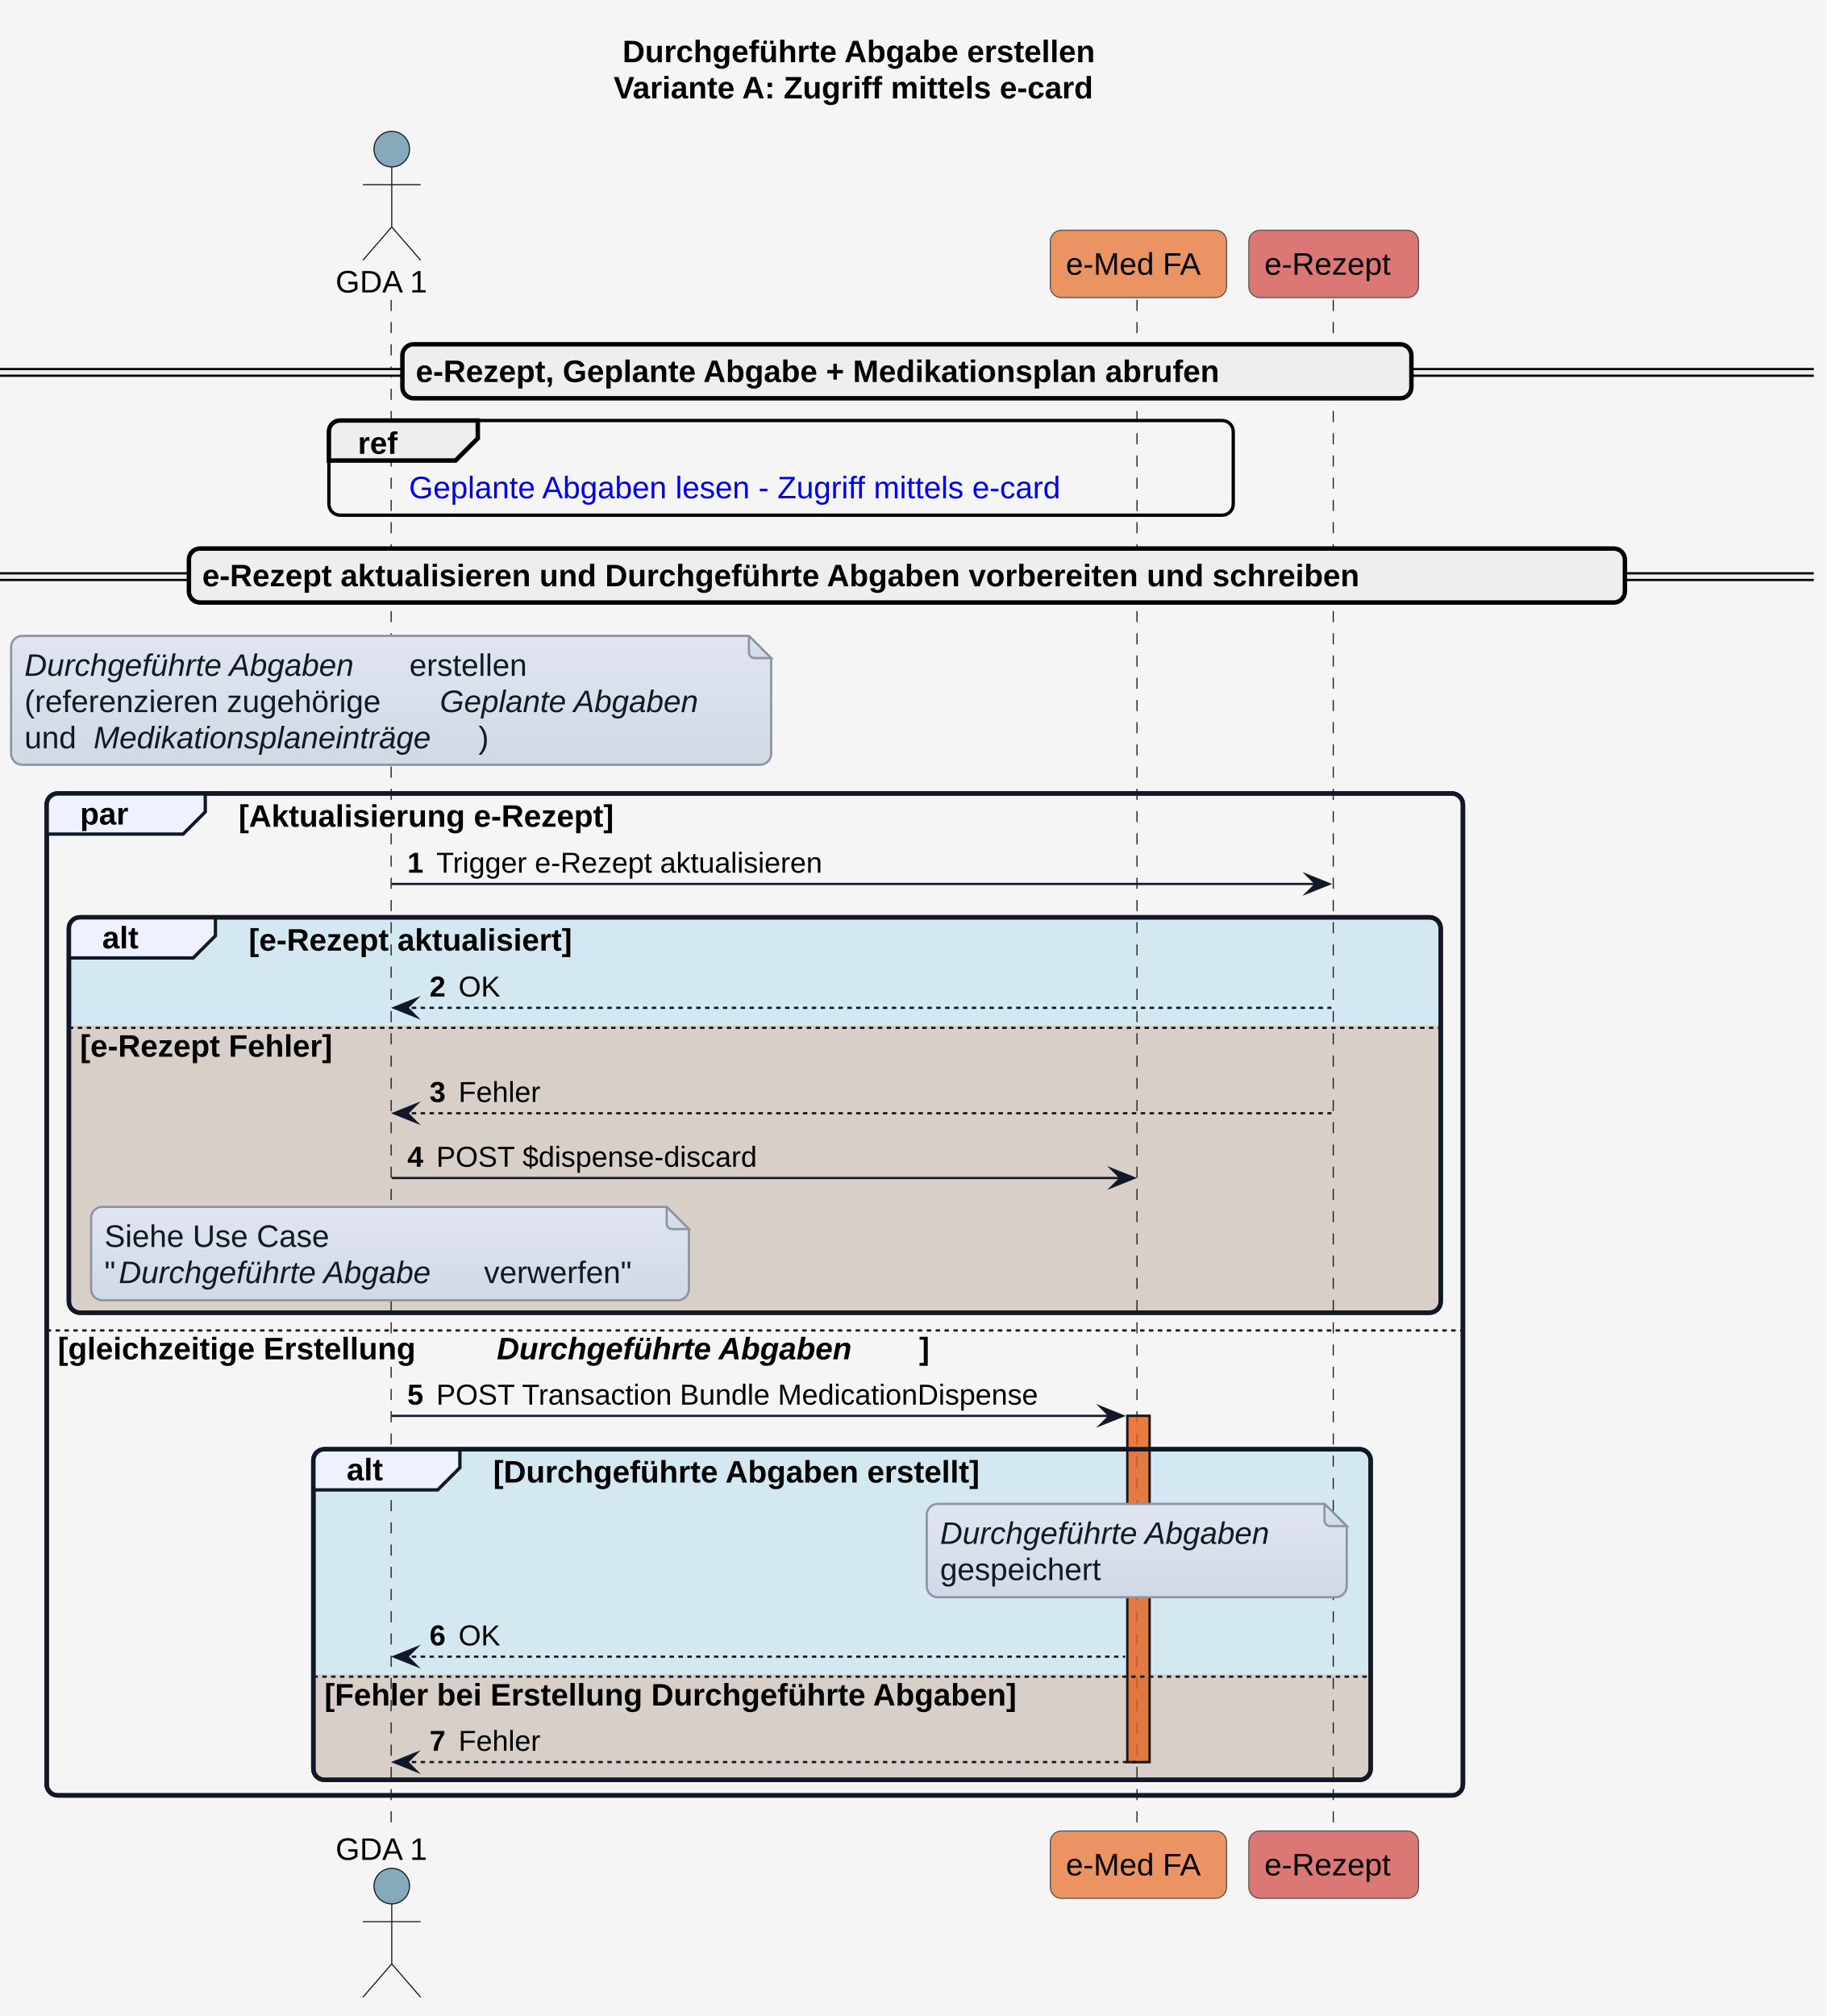
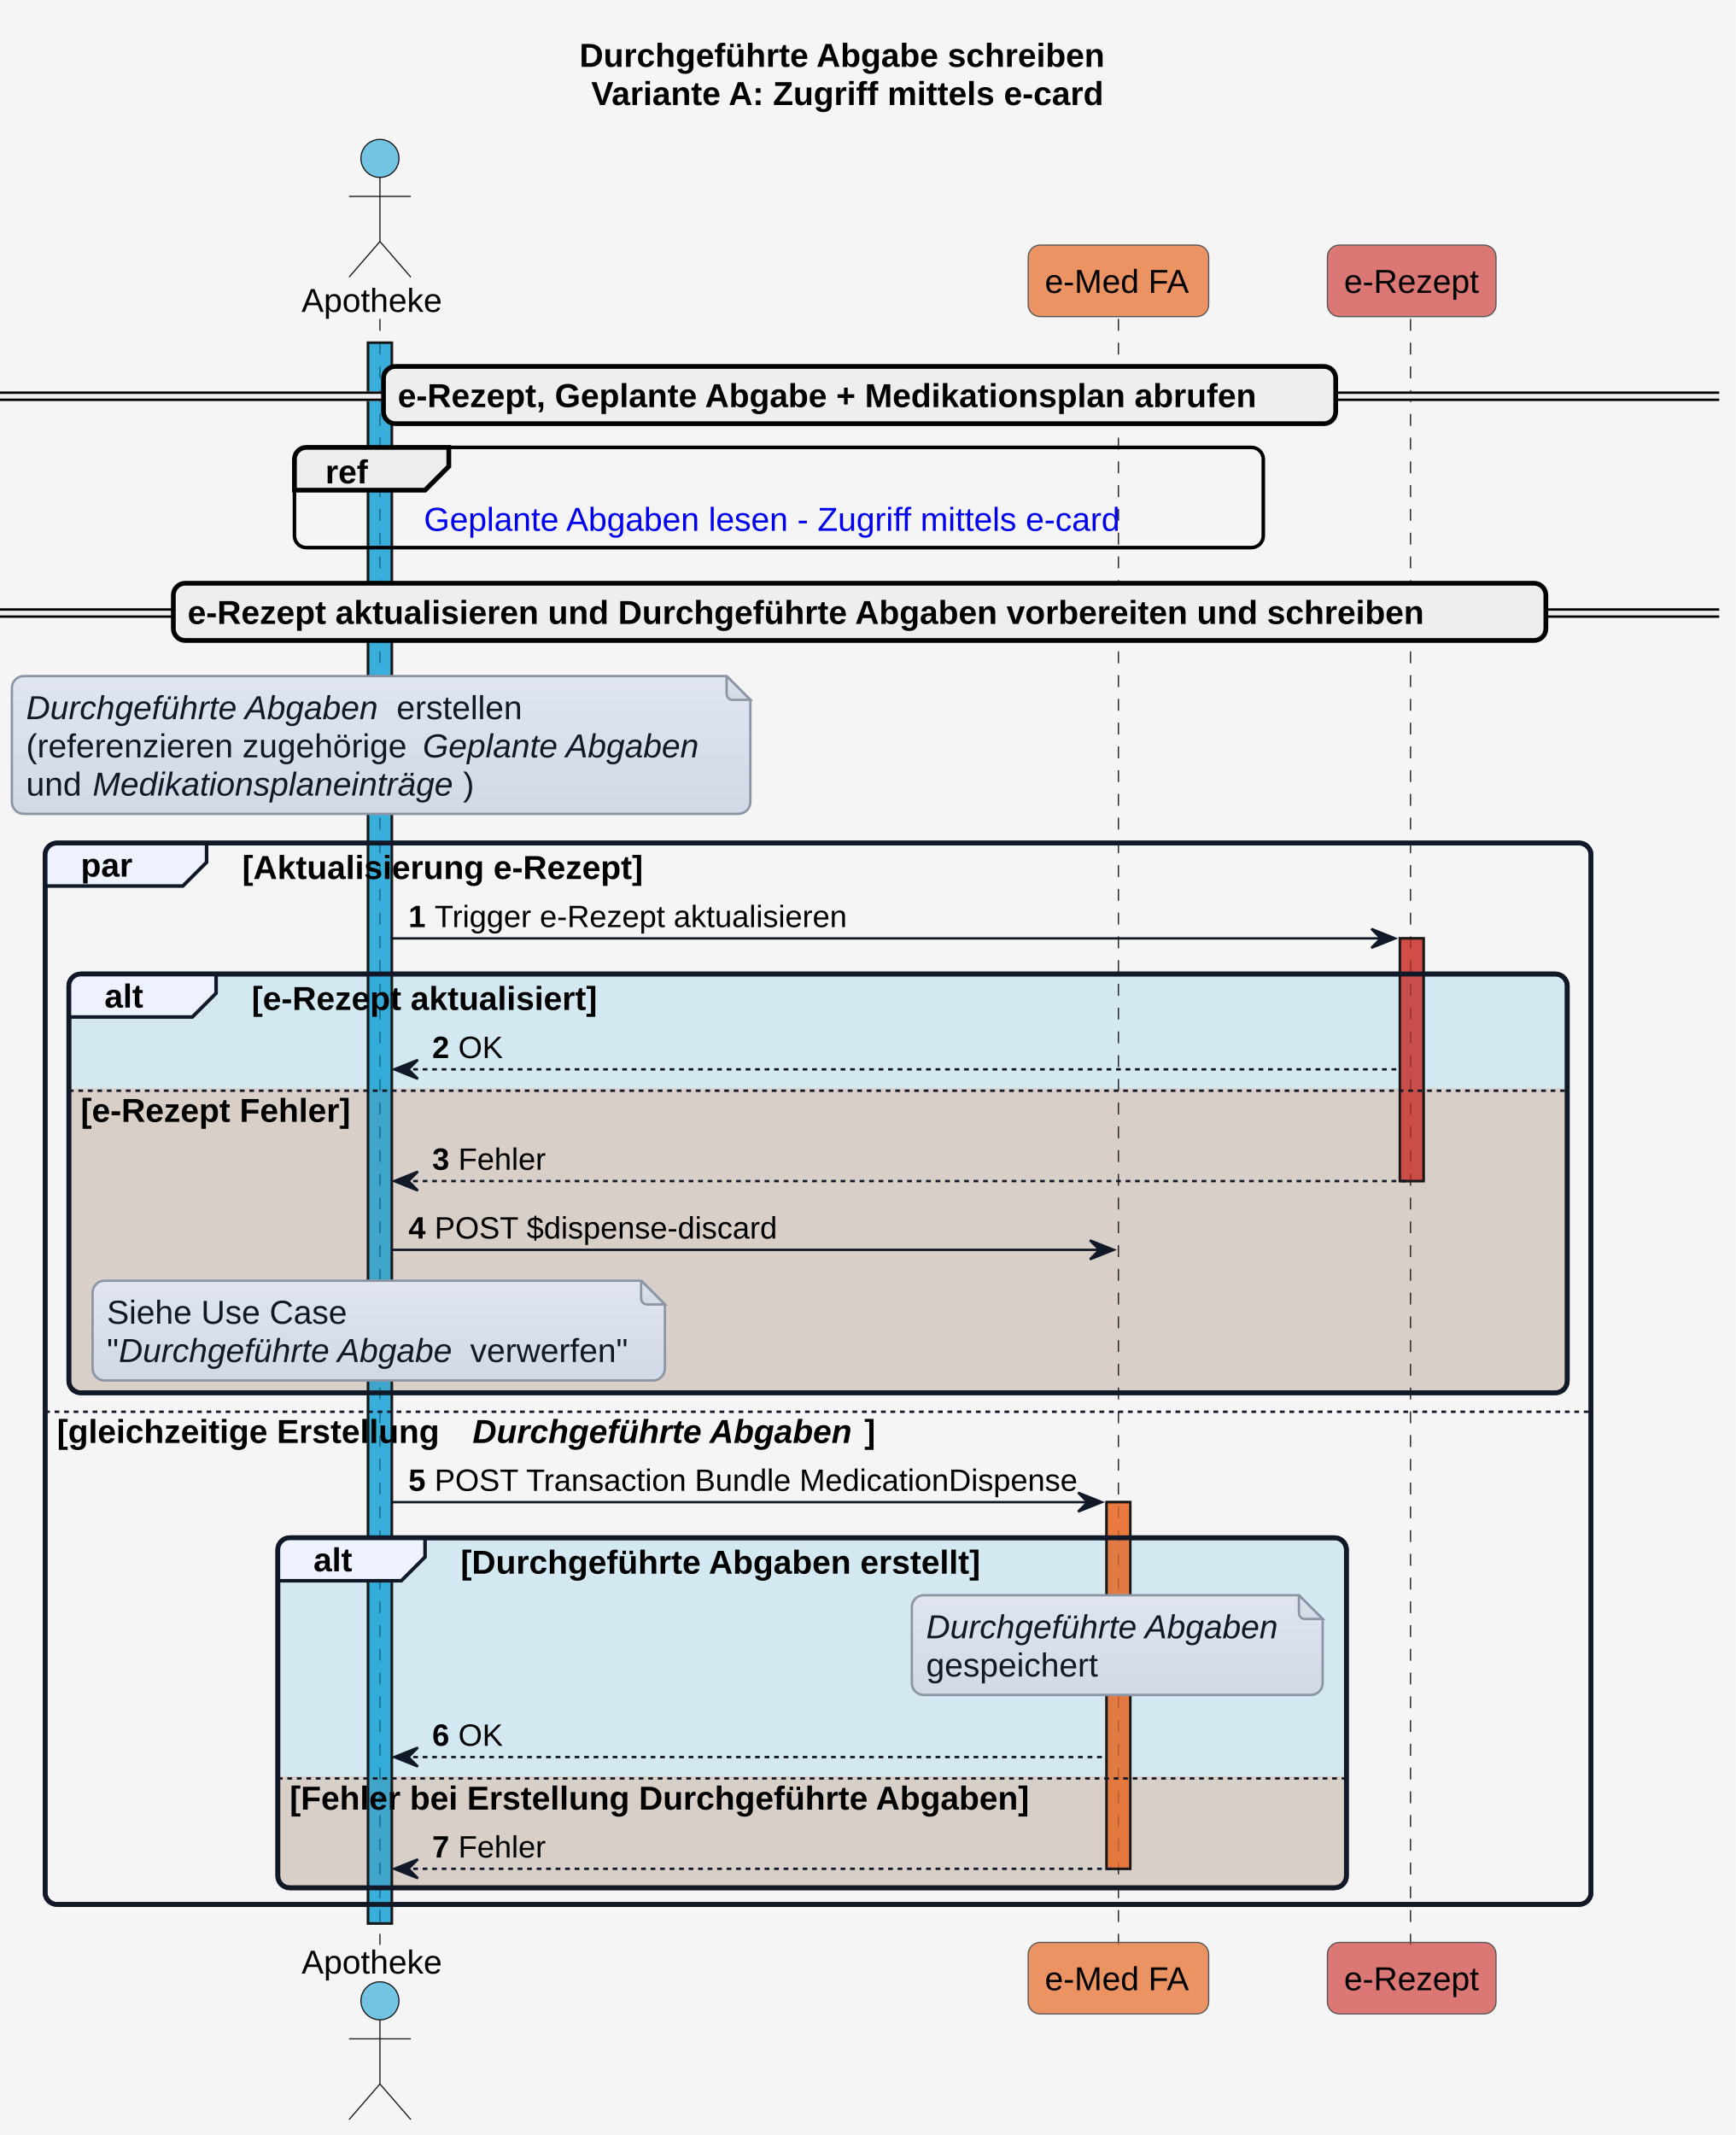
- <svg xmlns="http://www.w3.org/2000/svg" xmlns:xlink="http://www.w3.org/1999/xlink" version="1.1" data-diagram-type="SEQUENCE" style="width:822px;height:907px;background:#F5F5F5;" width="822px" height="907px" viewBox="0 0 822 907" zoomAndPan="magnify" preserveAspectRatio="none" contentStyleType="text/css">
+ <svg xmlns="http://www.w3.org/2000/svg" xmlns:xlink="http://www.w3.org/1999/xlink" contentStyleType="text/css" height="899px" preserveAspectRatio="none" style="width:731px;height:899px;background:#F5F5F5;" version="1.1" viewBox="0 0 731 899" width="731px" zoomAndPan="magnify">
  <defs>
-     <linearGradient x1="50%" y1="0%" x2="50%" y2="100%" id="gj4zox1nr4nu90">
-       <stop stop-color="#E0E5F0" offset="0%" />
-       <stop stop-color="#D1D9E6" offset="100%" />
+     <linearGradient id="g1njku3ufbioli0" x1="50%" x2="50%" y1="0%" y2="100%">
+       <stop offset="0%" stop-color="#E0E5F0" />
+       <stop offset="100%" stop-color="#D1D9E6" />
    </linearGradient>
  </defs>
  <g>
-     <rect x="0" y="0" width="822" height="907" fill="#F5F5F5" style="stroke:none;stroke-width:1;" />
-     <g class="title" data-source-line="1">
-       <text x="280.103" y="27.995" fill="#000000" font-size="14" lengthAdjust="spacing" textLength="254.96" font-weight="700" font-family="'Arial'">Durchgeführte Abgabe erstellen</text>
-       <text x="276.125" y="44.292" fill="#000000" font-size="14" lengthAdjust="spacing" textLength="262.917" font-weight="700" font-family="'Arial'">Variante A: Zugriff mittels e-card</text>
-     </g>
-     <g>
-       <rect x="507.276" y="637.008" width="10" height="155.75" fill="#E97232" fill-opacity="0.741" style="stroke:#181818;stroke-width:1;" />
-     </g>
-     <rect x="21" y="356.969" width="637.282" height="450.789" fill="none" style="stroke:#111827;stroke-width:2;" rx="5" ry="5" />
-     <rect x="31" y="412.695" width="617.282" height="177.883" fill="#0F9ED5" fill-opacity="0.145" style="stroke:#111827;stroke-width:2;" rx="5" ry="5" />
-     <path d="M31,461.422 L648.282,461.422 L648.282,585.578 A5,5 0 0 1 643.282,590.578 L36,590.578 A5,5 0 0 1 31,585.578 L31,461.422" style="stroke:none;stroke-width:1;" fill="#E97132" fill-opacity="0.208" />
-     <rect x="141" y="652.008" width="475.766" height="148.75" fill="#0F9ED5" fill-opacity="0.145" style="stroke:#111827;stroke-width:2;" rx="5" ry="5" />
-     <path d="M141,753.328 L616.766,753.328 L616.766,795.758 A5,5 0 0 1 611.766,800.758 L146,800.758 A5,5 0 0 1 141,795.758 L141,753.328" style="stroke:none;stroke-width:1;" fill="#E97132" fill-opacity="0.208" />
-     <g class="participant-lifeline" data-qualified-name="GDA_1" data-entity-uid="part1" id="part1-lifeline" data-source-line="51">
-       <g>
-         <rect x="172.282" y="134.891" width="8" height="689.867" fill="#000000" fill-opacity="0" />
-         <line x1="176" y1="134.891" x2="176" y2="824.758" style="stroke:#181818;stroke-width:0.5;stroke-dasharray:5,5;" />
-       </g>
-     </g>
-     <g class="participant-lifeline" data-qualified-name="eMed_FA" data-entity-uid="part2" id="part2-lifeline" data-source-line="52">
-       <g>
-         <rect x="508.276" y="134.891" width="8" height="689.867" fill="#000000" fill-opacity="0" />
-         <line x1="511.614" y1="134.891" x2="511.614" y2="824.758" style="stroke:#181818;stroke-width:0.5;stroke-dasharray:5,5;" />
-       </g>
-     </g>
-     <g class="participant-lifeline" data-qualified-name="e_Rezept" data-entity-uid="part3" id="part3-lifeline" data-source-line="53">
-       <g>
-         <rect x="596.11" y="134.891" width="8" height="689.867" fill="#000000" fill-opacity="0" />
-         <line x1="599.938" y1="134.891" x2="599.938" y2="824.758" style="stroke:#181818;stroke-width:0.5;stroke-dasharray:5,5;" />
-       </g>
-     </g>
-     <g class="participant participant-head" data-qualified-name="GDA_1" data-entity-uid="part1" id="part1-head" data-source-line="51">
-       <text x="151" y="131.589" fill="#000000" font-size="14" lengthAdjust="spacing" textLength="44.563" font-family="'Arial'">GDA 1</text>
-       <ellipse cx="176.282" cy="67.094" rx="8" ry="8" fill="#156082" fill-opacity="0.502" style="stroke:#181818;stroke-width:0.5;" />
-       <path d="M176.282,75.094 L176.282,102.094 M163.282,83.094 L189.282,83.094 M176.282,102.094 L163.282,117.094 M176.282,102.094 L189.282,117.094" style="stroke:#181818;stroke-width:0.5;" fill="none" />
-     </g>
-     <g class="participant participant-tail" data-qualified-name="GDA_1" data-entity-uid="part1" id="part1-tail" data-source-line="51">
-       <text x="151" y="836.753" fill="#000000" font-size="14" lengthAdjust="spacing" textLength="44.563" font-family="'Arial'">GDA 1</text>
-       <ellipse cx="176.282" cy="848.555" rx="8" ry="8" fill="#156082" fill-opacity="0.502" style="stroke:#181818;stroke-width:0.5;" />
-       <path d="M176.282,856.555 L176.282,883.555 M163.282,864.555 L189.282,864.555 M176.282,883.555 L163.282,898.555 M176.282,883.555 L189.282,898.555" style="stroke:#181818;stroke-width:0.5;" fill="none" />
-     </g>
-     <g class="participant participant-head" data-qualified-name="eMed_FA" data-entity-uid="part2" id="part2-head" data-source-line="52">
-       <rect x="472.614" y="103.594" width="79.324" height="30.297" fill="#E97232" fill-opacity="0.741" style="stroke:#555555;stroke-width:0.5;" rx="5" ry="5" />
-       <text x="479.614" y="123.589" fill="#000000" font-size="14" lengthAdjust="spacing" textLength="65.324" font-family="'Arial'">e-Med FA</text>
-     </g>
-     <g class="participant participant-tail" data-qualified-name="eMed_FA" data-entity-uid="part2" id="part2-tail" data-source-line="52">
-       <rect x="472.614" y="823.758" width="79.324" height="30.297" fill="#E97232" fill-opacity="0.741" style="stroke:#555555;stroke-width:0.5;" rx="5" ry="5" />
-       <text x="479.614" y="843.753" fill="#000000" font-size="14" lengthAdjust="spacing" textLength="65.324" font-family="'Arial'">e-Med FA</text>
-     </g>
-     <g class="participant participant-head" data-qualified-name="e_Rezept" data-entity-uid="part3" id="part3-head" data-source-line="53">
-       <rect x="561.938" y="103.594" width="76.344" height="30.297" fill="#CD3732" fill-opacity="0.663" style="stroke:#555555;stroke-width:0.5;" rx="5" ry="5" />
-       <text x="568.938" y="123.589" fill="#000000" font-size="14" lengthAdjust="spacing" textLength="62.344" font-family="'Arial'">e-Rezept</text>
-     </g>
-     <g class="participant participant-tail" data-qualified-name="e_Rezept" data-entity-uid="part3" id="part3-tail" data-source-line="53">
-       <rect x="561.938" y="823.758" width="76.344" height="30.297" fill="#CD3732" fill-opacity="0.663" style="stroke:#555555;stroke-width:0.5;" rx="5" ry="5" />
-       <text x="568.938" y="843.753" fill="#000000" font-size="14" lengthAdjust="spacing" textLength="62.344" font-family="'Arial'">e-Rezept</text>
-     </g>
-     <g>
-       <rect x="507.276" y="637.008" width="10" height="155.75" fill="#E97232" fill-opacity="0.741" style="stroke:#181818;stroke-width:1;" />
-     </g>
-     <rect x="0" y="166.039" width="816.167" height="3" fill="#EEEEEE" style="stroke:#EEEEEE;stroke-width:1;" rx="5" ry="5" />
-     <line x1="0" y1="166.039" x2="816.167" y2="166.039" style="stroke:#000000;stroke-width:1;" />
-     <line x1="0" y1="169.039" x2="816.167" y2="169.039" style="stroke:#000000;stroke-width:1;" />
-     <rect x="181.072" y="154.891" width="454.022" height="24.297" fill="#EEEEEE" style="stroke:#000000;stroke-width:2;" rx="5" ry="5" />
-     <text x="187.072" y="171.886" fill="#000000" font-size="14" lengthAdjust="spacing" textLength="435.148" font-weight="700" font-family="'Arial'">e-Rezept, Geplante Abgabe + Medikationsplan abrufen</text>
-     <rect x="148" y="189.188" width="406.938" height="42.594" fill="none" style="stroke:#000000;stroke-width:1.5;" rx="5" ry="5" />
-     <path d="M153,189.188 L215,189.188 L215,197.188 L205,207.188 L148,207.188 L148,194.188 A5,5 0 0 1 153,189.188" style="stroke:#000000;stroke-width:2;" fill="#EEEEEE" />
-     <text x="161" y="204.183" fill="#000000" font-size="14" lengthAdjust="spacing" textLength="22.49" font-weight="700" font-family="'Arial'">ref</text>
-     <a target="_top" href="Sub_UC_eMed_07_01.html#sub_uc_emed_07_01_a-zugriff-mittels-e-card" xlink:href="Sub_UC_eMed_07_01.html#sub_uc_emed_07_01_a-zugriff-mittels-e-card" xlink:type="simple" xlink:actuate="onRequest" xlink:show="new" title="Sub_UC_eMed_07_01.html#sub_uc_emed_07_01_a-zugriff-mittels-e-card" xlink:title="Sub_UC_eMed_07_01.html#sub_uc_emed_07_01_a-zugriff-mittels-e-card">
-       <text x="184.033" y="224.183" fill="#0000EE" font-size="14" lengthAdjust="spacing" textLength="334.872" font-family="'Arial'">Geplante Abgaben lesen - Zugriff mittels e-card</text>
+     <rect fill="#F5F5F5" height="899" style="stroke:none;stroke-width:1.0;" width="731" x="0" y="0" />
+     <text fill="#000000" font-family="Arial" font-size="14" font-weight="bold" lengthAdjust="spacing" textLength="235" x="244" y="28.132">Durchgeführte Abgabe schreiben</text>
+     <text fill="#000000" font-family="Arial" font-size="14" font-weight="bold" lengthAdjust="spacing" textLength="225" x="249" y="44.23">Variante A: Zugriff mittels e-card</text>
+     <rect fill="#0F9ED5" fill-opacity="0.565" height="665.614" style="stroke:#181818;stroke-width:1.0;" width="10" x="155" y="144.296" />
+     <rect fill="#E97232" fill-opacity="0.741" height="154.391" style="stroke:#181818;stroke-width:1.0;" width="10" x="466" y="632.519" />
+     <rect fill="#CD3732" fill-opacity="0.663" height="102.193" style="stroke:#181818;stroke-width:1.0;" width="10" x="589.5" y="395.132" />
+     <rect fill="none" height="446.923" rx="5" ry="5" style="stroke:#111827;stroke-width:2.0;" width="651" x="19" y="354.986" />
+     <rect fill="#0F9ED5" fill-opacity="0.145" height="176.339" rx="5" ry="5" style="stroke:#111827;stroke-width:2.0;" width="631" x="29" y="410.132" />
+     <path d="M29,458.278 L660,458.278 L660,581.472 A5,5 0 0 1 655,586.472 L34,586.472 A5,5 0 0 1 29,581.472 L29,458.278 " fill="#E97132" fill-opacity="0.208" style="stroke:none;stroke-width:1.0;" />
+     <rect fill="#0F9ED5" fill-opacity="0.145" height="147.391" rx="5" ry="5" style="stroke:#111827;stroke-width:2.0;" width="450" x="117" y="647.519" />
+     <path d="M117,747.862 L567,747.862 L567,789.91 A5,5 0 0 1 562,794.91 L122,794.91 A5,5 0 0 1 117,789.91 L117,747.862 " fill="#E97132" fill-opacity="0.208" style="stroke:none;stroke-width:1.0;" />
+     <line style="stroke:#181818;stroke-width:0.5;stroke-dasharray:5.0,5.0;" x1="160" x2="160" y1="134.296" y2="818.91" />
+     <line style="stroke:#181818;stroke-width:0.5;stroke-dasharray:5.0,5.0;" x1="471" x2="471" y1="134.296" y2="818.91" />
+     <line style="stroke:#181818;stroke-width:0.5;stroke-dasharray:5.0,5.0;" x1="594" x2="594" y1="134.296" y2="818.91" />
+     <text fill="#000000" font-family="Arial" font-size="14" lengthAdjust="spacing" textLength="60" x="127" y="131.329">Apotheke</text>
+     <ellipse cx="160" cy="66.697" fill="#0F9ED5" fill-opacity="0.565" rx="8" ry="8" style="stroke:#181818;stroke-width:0.5;" />
+     <path d="M160,74.697 L160,101.697 M147,82.697 L173,82.697 M160,101.697 L147,116.697 M160,101.697 L173,116.697 " fill="none" style="stroke:#181818;stroke-width:0.5;" />
+     <text fill="#000000" font-family="Arial" font-size="14" lengthAdjust="spacing" textLength="60" x="127" y="831.042">Apotheke</text>
+     <ellipse cx="160" cy="842.508" fill="#0F9ED5" fill-opacity="0.565" rx="8" ry="8" style="stroke:#181818;stroke-width:0.5;" />
+     <path d="M160,850.508 L160,877.508 M147,858.508 L173,858.508 M160,877.508 L147,892.508 M160,877.508 L173,892.508 " fill="none" style="stroke:#181818;stroke-width:0.5;" />
+     <rect fill="#E97232" fill-opacity="0.741" height="30.099" rx="5" ry="5" style="stroke:#555555;stroke-width:0.5;" width="76" x="433" y="103.197" />
+     <text fill="#000000" font-family="Arial" font-size="14" lengthAdjust="spacing" textLength="62" x="440" y="123.329">e-Med FA</text>
+     <rect fill="#E97232" fill-opacity="0.741" height="30.099" rx="5" ry="5" style="stroke:#555555;stroke-width:0.5;" width="76" x="433" y="817.91" />
+     <text fill="#000000" font-family="Arial" font-size="14" lengthAdjust="spacing" textLength="62" x="440" y="838.042">e-Med FA</text>
+     <rect fill="#CD3732" fill-opacity="0.663" height="30.099" rx="5" ry="5" style="stroke:#555555;stroke-width:0.5;" width="71" x="559" y="103.197" />
+     <text fill="#000000" font-family="Arial" font-size="14" lengthAdjust="spacing" textLength="57" x="566" y="123.329">e-Rezept</text>
+     <rect fill="#CD3732" fill-opacity="0.663" height="30.099" rx="5" ry="5" style="stroke:#555555;stroke-width:0.5;" width="71" x="559" y="817.91" />
+     <text fill="#000000" font-family="Arial" font-size="14" lengthAdjust="spacing" textLength="57" x="566" y="838.042">e-Rezept</text>
+     <rect fill="#0F9ED5" fill-opacity="0.565" height="665.614" style="stroke:#181818;stroke-width:1.0;" width="10" x="155" y="144.296" />
+     <rect fill="#E97232" fill-opacity="0.741" height="154.391" style="stroke:#181818;stroke-width:1.0;" width="10" x="466" y="632.519" />
+     <rect fill="#CD3732" fill-opacity="0.663" height="102.193" style="stroke:#181818;stroke-width:1.0;" width="10" x="589.5" y="395.132" />
+     <rect fill="#EEEEEE" height="3" rx="5" ry="5" style="stroke:#EEEEEE;stroke-width:1.0;" width="724" x="0" y="165.345" />
+     <line style="stroke:#000000;stroke-width:1.0;" x1="0" x2="724" y1="165.345" y2="165.345" />
+     <line style="stroke:#000000;stroke-width:1.0;" x1="0" x2="724" y1="168.345" y2="168.345" />
+     <rect fill="#EEEEEE" height="24.099" rx="5" ry="5" style="stroke:#000000;stroke-width:2.0;" width="401" x="161.5" y="154.296" />
+     <text fill="#000000" font-family="Arial" font-size="14" font-weight="bold" lengthAdjust="spacing" textLength="383" x="167.5" y="171.428">e-Rezept, Geplante Abgabe + Medikationsplan abrufen</text>
+     <rect fill="none" height="42.197" rx="5" ry="5" style="stroke:#000000;stroke-width:1.5;" width="408" x="124" y="188.394" />
+     <path d="M129,188.394 L189,188.394 L189,196.394 L179,206.394 L124,206.394 L124,193.394 A5,5 0 0 1 129,188.394 " fill="#EEEEEE" style="stroke:#000000;stroke-width:2.0;" />
+     <text fill="#000000" font-family="Arial" font-size="14" font-weight="bold" lengthAdjust="spacing" textLength="20" x="137" y="203.526">ref</text>
+     <a href="Sub_UC_eMed_07_01.html#sub_uc_emed_07_01_a-zugriff-mittels-e-card" target="_top" title="Sub_UC_eMed_07_01.html#sub_uc_emed_07_01_a-zugriff-mittels-e-card" xlink:actuate="onRequest" xlink:href="Sub_UC_eMed_07_01.html#sub_uc_emed_07_01_a-zugriff-mittels-e-card" xlink:show="new" xlink:title="Sub_UC_eMed_07_01.html#sub_uc_emed_07_01_a-zugriff-mittels-e-card" xlink:type="simple">
+       <text fill="#0000EE" font-family="Arial" font-size="14" lengthAdjust="spacing" textLength="299" x="178.5" y="223.526">Geplante Abgaben lesen - Zugriff mittels e-card</text>
    </a>
-     <rect x="0" y="257.93" width="816.167" height="3" fill="#EEEEEE" style="stroke:#EEEEEE;stroke-width:1;" rx="5" ry="5" />
-     <line x1="0" y1="257.93" x2="816.167" y2="257.93" style="stroke:#000000;stroke-width:1;" />
-     <line x1="0" y1="260.93" x2="816.167" y2="260.93" style="stroke:#000000;stroke-width:1;" />
-     <rect x="85" y="246.781" width="646.167" height="24.297" fill="#EEEEEE" style="stroke:#000000;stroke-width:2;" rx="5" ry="5" />
-     <text x="91" y="263.776" fill="#000000" font-size="14" lengthAdjust="spacing" textLength="622.419" font-weight="700" font-family="'Arial'">e-Rezept aktualisieren und Durchgeführte Abgaben vorbereiten und schreiben</text>
-     <path d="M5,291.078 L5,339.078 A5,5 0 0 0 10,344.078 L342,344.078 A5,5 0 0 0 347,339.078 L347,296.078 L337,286.078 L10,286.078 A5,5 0 0 0 5,291.078" style="stroke:#8B95A5;stroke-width:1;" fill="url(#gj4zox1nr4nu90)" />
-     <path d="M337,286.078 L337,293.578 A2.5,2.5 0 0 0 339.5,296.078 L347,296.078 L337,286.078" style="stroke:#8B95A5;stroke-width:1;" fill="url(#gj4zox1nr4nu90)" />
-     <text x="11" y="304.073" fill="#111827" font-size="14" lengthAdjust="spacing" textLength="168.766" font-style="italic" font-family="'Arial'">Durchgeführte Abgaben</text>
-     <text x="184.216" y="304.073" fill="#111827" font-size="14" lengthAdjust="spacing" textLength="61.031" font-family="'Arial'">erstellen</text>
-     <text x="11" y="320.37" fill="#111827" font-size="14" lengthAdjust="spacing" textLength="182.465" font-family="'Arial'">(referenzieren zugehörige</text>
-     <text x="197.915" y="320.37" fill="#111827" font-size="14" lengthAdjust="spacing" textLength="130.546" font-style="italic" font-family="'Arial'">Geplante Abgaben</text>
-     <text x="328.461" y="320.37" fill="#111827" font-size="14" lengthAdjust="spacing" textLength="4.45" font-family="'Arial'"> </text>
-     <text x="11" y="336.667" fill="#111827" font-size="14" lengthAdjust="spacing" textLength="26.633" font-family="'Arial'">und</text>
-     <text x="42.083" y="336.667" fill="#111827" font-size="14" lengthAdjust="spacing" textLength="173.195" font-style="italic" font-family="'Arial'">Medikationsplaneinträge</text>
-     <text x="215.278" y="336.667" fill="#111827" font-size="14" lengthAdjust="spacing" textLength="5.462" font-family="'Arial'">)</text>
-     <path d="M26,356.969 L92.373,356.969 L92.373,365.266 L82.373,375.266 L21,375.266 L21,361.969 A5,5 0 0 1 26,356.969" style="stroke:#111827;stroke-width:1.5;" fill="#EEF2FF" />
-     <rect x="21" y="356.969" width="637.282" height="450.789" fill="none" style="stroke:#111827;stroke-width:2;" rx="5" ry="5" />
-     <text x="36" y="370.964" fill="#000000" font-size="14" lengthAdjust="spacing" textLength="26.373" font-weight="700" font-family="'Arial'">par</text>
-     <text x="107.373" y="371.964" fill="#000000" font-size="14" lengthAdjust="spacing" textLength="202.945" font-weight="700" font-family="'Arial'">[Aktualisierung e-Rezept]</text>
-     <g class="message" data-entity-1="part1" data-entity-2="part3" id="msg1" data-source-line="72">
-       <polygon points="588.11,393.695,598.11,397.695,588.11,401.695,592.11,397.695" fill="#111827" style="stroke:#111827;stroke-width:1;stroke-linejoin:miter;stroke-miterlimit:10;" />
-       <line x1="176.282" y1="397.695" x2="594.11" y2="397.695" style="stroke:#111827;stroke-width:1;" />
-       <text x="183.282" y="392.629" fill="#000000" font-size="13" lengthAdjust="spacing" textLength="9.045" font-weight="700" font-family="'Arial'">1</text>
-       <text x="196.327" y="392.629" fill="#000000" font-size="13" lengthAdjust="spacing" textLength="196.885" font-family="'Arial'">Trigger e-Rezept aktualisieren</text>
-     </g>
-     <path d="M36,412.695 L96.939,412.695 L96.939,420.992 L86.939,430.992 L31,430.992 L31,417.695 A5,5 0 0 1 36,412.695" style="stroke:#111827;stroke-width:1.5;" fill="#EEF2FF" />
-     <rect x="31" y="412.695" width="617.282" height="177.883" fill="none" style="stroke:#111827;stroke-width:2;" rx="5" ry="5" />
-     <text x="46" y="426.69" fill="#000000" font-size="14" lengthAdjust="spacing" textLength="20.939" font-weight="700" font-family="'Arial'">alt</text>
-     <text x="111.939" y="427.69" fill="#000000" font-size="14" lengthAdjust="spacing" textLength="178.295" font-weight="700" font-family="'Arial'">[e-Rezept aktualisiert]</text>
-     <g class="message" data-entity-1="part3" data-entity-2="part1" id="msg2" data-source-line="75">
-       <polygon points="187.282,449.422,177.282,453.422,187.282,457.422,183.282,453.422" fill="#111827" style="stroke:#111827;stroke-width:1;stroke-linejoin:miter;stroke-miterlimit:10;" />
-       <line x1="181.282" y1="453.422" x2="599.11" y2="453.422" style="stroke:#111827;stroke-width:1;stroke-dasharray:2,2;" />
-       <text x="193.282" y="448.356" fill="#000000" font-size="13" lengthAdjust="spacing" textLength="9.045" font-weight="700" font-family="'Arial'">2</text>
-       <text x="206.327" y="448.356" fill="#000000" font-size="13" lengthAdjust="spacing" textLength="18.757" font-family="'Arial'">OK</text>
-     </g>
-     <line x1="31" y1="462.422" x2="648.282" y2="462.422" style="stroke:#111827;stroke-width:1;stroke-dasharray:2,2;" />
-     <text x="36" y="475.417" fill="#000000" font-size="14" lengthAdjust="spacing" textLength="137.833" font-weight="700" font-family="'Arial'">[e-Rezept Fehler]</text>
-     <g class="message" data-entity-1="part3" data-entity-2="part1" id="msg3" data-source-line="78">
-       <polygon points="187.282,496.852,177.282,500.852,187.282,504.852,183.282,500.852" fill="#111827" style="stroke:#111827;stroke-width:1;stroke-linejoin:miter;stroke-miterlimit:10;" />
-       <line x1="181.282" y1="500.852" x2="599.11" y2="500.852" style="stroke:#111827;stroke-width:1;stroke-dasharray:2,2;" />
-       <text x="193.282" y="495.786" fill="#000000" font-size="13" lengthAdjust="spacing" textLength="9.045" font-weight="700" font-family="'Arial'">3</text>
-       <text x="206.327" y="495.786" fill="#000000" font-size="13" lengthAdjust="spacing" textLength="40.669" font-family="'Arial'">Fehler</text>
-     </g>
-     <g class="message" data-entity-1="part1" data-entity-2="part2" id="msg4" data-source-line="81">
-       <polygon points="500.276,525.984,510.276,529.984,500.276,533.984,504.276,529.984" fill="#111827" style="stroke:#111827;stroke-width:1;stroke-linejoin:miter;stroke-miterlimit:10;" />
-       <line x1="176.282" y1="529.984" x2="506.276" y2="529.984" style="stroke:#111827;stroke-width:1;" />
-       <text x="183.282" y="524.918" fill="#000000" font-size="13" lengthAdjust="spacing" textLength="9.045" font-weight="700" font-family="'Arial'">4</text>
-       <text x="196.327" y="524.918" fill="#000000" font-size="13" lengthAdjust="spacing" textLength="156.603" font-family="'Arial'">POST $dispense-discard​</text>
-     </g>
-     <path d="M41,547.984 L41,579.984 A5,5 0 0 0 46,584.984 L305,584.984 A5,5 0 0 0 310,579.984 L310,552.984 L300,542.984 L46,542.984 A5,5 0 0 0 41,547.984" style="stroke:#8B95A5;stroke-width:1;" fill="url(#gj4zox1nr4nu90)" />
-     <path d="M300,542.984 L300,550.484 A2.5,2.5 0 0 0 302.5,552.984 L310,552.984 L300,542.984" style="stroke:#8B95A5;stroke-width:1;" fill="url(#gj4zox1nr4nu90)" />
-     <text x="47" y="560.98" fill="#111827" font-size="14" lengthAdjust="spacing" textLength="108.192" font-family="'Arial'">Siehe Use Case</text>
-     <text x="47" y="577.276" fill="#111827" font-size="14" lengthAdjust="spacing" textLength="6.439" font-family="'Arial'">"</text>
-     <text x="53.44" y="577.276" fill="#111827" font-size="14" lengthAdjust="spacing" textLength="159.893" font-style="italic" font-family="'Arial'">Durchgeführte Abgabe</text>
-     <text x="217.782" y="577.276" fill="#111827" font-size="14" lengthAdjust="spacing" textLength="77.328" font-family="'Arial'">verwerfen"</text>
-     <line x1="21" y1="598.578" x2="658.282" y2="598.578" style="stroke:#111827;stroke-width:1;stroke-dasharray:2,2;" />
-     <text x="26" y="611.573" fill="#000000" font-size="14" lengthAdjust="spacing" textLength="192.644" font-weight="700" font-family="'Arial'">[gleichzeitige Erstellung</text>
-     <text x="223.518" y="611.573" fill="#000000" font-size="14" lengthAdjust="spacing" textLength="190.073" font-weight="700" font-style="italic" font-family="'Arial'">Durchgeführte Abgaben</text>
-     <text x="413.591" y="611.573" fill="#000000" font-size="14" lengthAdjust="spacing" textLength="6.398" font-weight="700" font-family="'Arial'">]</text>
-     <g class="message" data-entity-1="part1" data-entity-2="part2" id="msg5" data-source-line="93">
-       <polygon points="495.276,633.008,505.276,637.008,495.276,641.008,499.276,637.008" fill="#111827" style="stroke:#111827;stroke-width:1;stroke-linejoin:miter;stroke-miterlimit:10;" />
-       <line x1="176.282" y1="637.008" x2="501.276" y2="637.008" style="stroke:#111827;stroke-width:1;" />
-       <text x="183.282" y="631.942" fill="#000000" font-size="13" lengthAdjust="spacing" textLength="9.045" font-weight="700" font-family="'Arial'">5</text>
-       <text x="196.327" y="631.942" fill="#000000" font-size="13" lengthAdjust="spacing" textLength="298.949" font-family="'Arial'">POST Transaction Bundle MedicationDispense</text>
-     </g>
-     <path d="M146,652.008 L206.939,652.008 L206.939,660.305 L196.939,670.305 L141,670.305 L141,657.008 A5,5 0 0 1 146,652.008" style="stroke:#111827;stroke-width:1.5;" fill="#EEF2FF" />
-     <rect x="141" y="652.008" width="475.766" height="148.75" fill="none" style="stroke:#111827;stroke-width:2;" rx="5" ry="5" />
-     <text x="156" y="666.003" fill="#000000" font-size="14" lengthAdjust="spacing" textLength="20.939" font-weight="700" font-family="'Arial'">alt</text>
-     <text x="221.939" y="667.003" fill="#000000" font-size="14" lengthAdjust="spacing" textLength="264.954" font-weight="700" font-family="'Arial'">[Durchgeführte Abgaben erstellt]</text>
-     <path d="M417,681.602 L417,713.602 A5,5 0 0 0 422,718.602 L601,718.602 A5,5 0 0 0 606,713.602 L606,686.602 L596,676.602 L422,676.602 A5,5 0 0 0 417,681.602" style="stroke:#8B95A5;stroke-width:1;" fill="url(#gj4zox1nr4nu90)" />
-     <path d="M596,676.602 L596,684.102 A2.5,2.5 0 0 0 598.5,686.602 L606,686.602 L596,676.602" style="stroke:#8B95A5;stroke-width:1;" fill="url(#gj4zox1nr4nu90)" />
-     <text x="423" y="694.597" fill="#111827" font-size="14" lengthAdjust="spacing" textLength="168.766" font-style="italic" font-family="'Arial'">Durchgeführte Abgaben</text>
-     <text x="423" y="710.894" fill="#111827" font-size="14" lengthAdjust="spacing" textLength="82.612" font-family="'Arial'">gespeichert</text>
-     <g class="message" data-entity-1="part2" data-entity-2="part1" id="msg6" data-source-line="103">
-       <polygon points="187.282,741.328,177.282,745.328,187.282,749.328,183.282,745.328" fill="#111827" style="stroke:#111827;stroke-width:1;stroke-linejoin:miter;stroke-miterlimit:10;" />
-       <line x1="181.282" y1="745.328" x2="506.276" y2="745.328" style="stroke:#111827;stroke-width:1;stroke-dasharray:2,2;" />
-       <text x="193.282" y="740.262" fill="#000000" font-size="13" lengthAdjust="spacing" textLength="9.045" font-weight="700" font-family="'Arial'">6</text>
-       <text x="206.327" y="740.262" fill="#000000" font-size="13" lengthAdjust="spacing" textLength="18.757" font-family="'Arial'">OK</text>
-     </g>
-     <line x1="141" y1="754.328" x2="616.766" y2="754.328" style="stroke:#111827;stroke-width:1;stroke-dasharray:2,2;" />
-     <text x="146" y="767.323" fill="#000000" font-size="14" lengthAdjust="spacing" textLength="372.572" font-weight="700" font-family="'Arial'">[Fehler bei Erstellung Durchgeführte Abgaben]</text>
-     <g class="message" data-entity-1="part2" data-entity-2="part1" id="msg7" data-source-line="106">
-       <polygon points="187.282,788.758,177.282,792.758,187.282,796.758,183.282,792.758" fill="#111827" style="stroke:#111827;stroke-width:1;stroke-linejoin:miter;stroke-miterlimit:10;" />
-       <line x1="181.282" y1="792.758" x2="511.276" y2="792.758" style="stroke:#111827;stroke-width:1;stroke-dasharray:2,2;" />
-       <text x="193.282" y="787.692" fill="#000000" font-size="13" lengthAdjust="spacing" textLength="9.045" font-weight="700" font-family="'Arial'">7</text>
-       <text x="206.327" y="787.692" fill="#000000" font-size="13" lengthAdjust="spacing" textLength="40.669" font-family="'Arial'">Fehler</text>
-     </g>
+     <rect fill="#EEEEEE" height="3" rx="5" ry="5" style="stroke:#EEEEEE;stroke-width:1.0;" width="724" x="0" y="256.641" />
+     <line style="stroke:#000000;stroke-width:1.0;" x1="0" x2="724" y1="256.641" y2="256.641" />
+     <line style="stroke:#000000;stroke-width:1.0;" x1="0" x2="724" y1="259.641" y2="259.641" />
+     <rect fill="#EEEEEE" height="24.099" rx="5" ry="5" style="stroke:#000000;stroke-width:2.0;" width="578" x="73" y="245.592" />
+     <text fill="#000000" font-family="Arial" font-size="14" font-weight="bold" lengthAdjust="spacing" textLength="556" x="79" y="262.724">e-Rezept aktualisieren und Durchgeführte Abgaben vorbereiten und schreiben</text>
+     <path d="M5,289.69 L5,337.69 A5,5 0 0 0 10,342.69 L311,342.69 A5,5 0 0 0 316,337.69 L316,294.69 L306,284.69 L10,284.69 A5,5 0 0 0 5,289.69 " fill="url(#g1njku3ufbioli0)" style="stroke:#8B95A5;stroke-width:1.0;" />
+     <path d="M306,284.69 L306,292.19 A2.5,2.5 0 0 0 308.5,294.69 L316,294.69 L306,284.69 " fill="url(#g1njku3ufbioli0)" style="stroke:#8B95A5;stroke-width:1.0;" />
+     <text fill="#111827" font-family="Arial" font-size="14" font-style="italic" lengthAdjust="spacing" textLength="152" x="11" y="302.822">Durchgeführte Abgaben</text>
+     <text fill="#111827" font-family="Arial" font-size="14" lengthAdjust="spacing" textLength="54" x="167" y="302.822">erstellen</text>
+     <text fill="#111827" font-family="Arial" font-size="14" lengthAdjust="spacing" textLength="163" x="11" y="318.921">(referenzieren zugehörige</text>
+     <text fill="#111827" font-family="Arial" font-size="14" font-style="italic" lengthAdjust="spacing" textLength="119" x="178" y="318.921">Geplante Abgaben</text>
+     <text fill="#111827" font-family="Arial" font-size="14" lengthAdjust="spacing" textLength="4" x="297" y="318.921"> </text>
+     <text fill="#111827" font-family="Arial" font-size="14" lengthAdjust="spacing" textLength="24" x="11" y="335.019">und</text>
+     <text fill="#111827" font-family="Arial" font-size="14" font-style="italic" lengthAdjust="spacing" textLength="156" x="39" y="335.019">Medikationsplaneinträge</text>
+     <text fill="#111827" font-family="Arial" font-size="14" lengthAdjust="spacing" textLength="5" x="195" y="335.019">)</text>
+     <path d="M24,354.986 L87,354.986 L87,363.085 L77,373.085 L19,373.085 L19,359.986 A5,5 0 0 1 24,354.986 " fill="#EEF2FF" style="stroke:#111827;stroke-width:1.5;" />
+     <rect fill="none" height="446.923" rx="5" ry="5" style="stroke:#111827;stroke-width:2.0;" width="651" x="19" y="354.986" />
+     <text fill="#000000" font-family="Arial" font-size="14" font-weight="bold" lengthAdjust="spacing" textLength="23" x="34" y="369.118">par</text>
+     <text fill="#000000" font-family="Arial" font-size="14" font-weight="bold" lengthAdjust="spacing" textLength="178" x="102" y="370.118">[Aktualisierung e-Rezept]</text>
+     <polygon fill="#111827" points="577.5,391.132,587.5,395.132,577.5,399.132,581.5,395.132" style="stroke:#111827;stroke-width:1.0;" />
+     <line style="stroke:#111827;stroke-width:1.0;" x1="165" x2="583.5" y1="395.132" y2="395.132" />
+     <text fill="#000000" font-family="Arial" font-size="13" font-weight="bold" lengthAdjust="spacing" textLength="7" x="172" y="390.377">1</text>
+     <text fill="#000000" font-family="Arial" font-size="13" lengthAdjust="spacing" textLength="172" x="183" y="390.377">Trigger e-Rezept aktualisieren</text>
+     <path d="M34,410.132 L91,410.132 L91,418.231 L81,428.231 L29,428.231 L29,415.132 A5,5 0 0 1 34,410.132 " fill="#EEF2FF" style="stroke:#111827;stroke-width:1.5;" />
+     <rect fill="none" height="176.339" rx="5" ry="5" style="stroke:#111827;stroke-width:2.0;" width="631" x="29" y="410.132" />
+     <text fill="#000000" font-family="Arial" font-size="14" font-weight="bold" lengthAdjust="spacing" textLength="17" x="44" y="424.264">alt</text>
+     <text fill="#000000" font-family="Arial" font-size="14" font-weight="bold" lengthAdjust="spacing" textLength="155" x="106" y="425.264">[e-Rezept aktualisiert]</text>
+     <polygon fill="#111827" points="176,446.278,166,450.278,176,454.278,172,450.278" style="stroke:#111827;stroke-width:1.0;" />
+     <line style="stroke:#111827;stroke-width:1.0;stroke-dasharray:2.0,2.0;" x1="170" x2="588.5" y1="450.278" y2="450.278" />
+     <text fill="#000000" font-family="Arial" font-size="13" font-weight="bold" lengthAdjust="spacing" textLength="7" x="182" y="445.523">2</text>
+     <text fill="#000000" font-family="Arial" font-size="13" lengthAdjust="spacing" textLength="19" x="193" y="445.523">OK</text>
+     <line style="stroke:#111827;stroke-width:1.0;stroke-dasharray:2.0,2.0;" x1="29" x2="660" y1="459.278" y2="459.278" />
+     <text fill="#000000" font-family="Arial" font-size="14" font-weight="bold" lengthAdjust="spacing" textLength="123" x="34" y="472.41">[e-Rezept Fehler]</text>
+     <polygon fill="#111827" points="176,493.326,166,497.326,176,501.326,172,497.326" style="stroke:#111827;stroke-width:1.0;" />
+     <line style="stroke:#111827;stroke-width:1.0;stroke-dasharray:2.0,2.0;" x1="170" x2="593.5" y1="497.326" y2="497.326" />
+     <text fill="#000000" font-family="Arial" font-size="13" font-weight="bold" lengthAdjust="spacing" textLength="7" x="182" y="492.571">3</text>
+     <text fill="#000000" font-family="Arial" font-size="13" lengthAdjust="spacing" textLength="36" x="193" y="492.571">Fehler</text>
+     <polygon fill="#111827" points="459,522.274,469,526.274,459,530.274,463,526.274" style="stroke:#111827;stroke-width:1.0;" />
+     <line style="stroke:#111827;stroke-width:1.0;" x1="165" x2="465" y1="526.274" y2="526.274" />
+     <text fill="#000000" font-family="Arial" font-size="13" font-weight="bold" lengthAdjust="spacing" textLength="7" x="172" y="521.519">4</text>
+     <text fill="#000000" font-family="Arial" font-size="13" lengthAdjust="spacing" textLength="144" x="183" y="521.519">POST $dispense-discard​</text>
+     <path d="M39,544.274 L39,576.274 A5,5 0 0 0 44,581.274 L275,581.274 A5,5 0 0 0 280,576.274 L280,549.274 L270,539.274 L44,539.274 A5,5 0 0 0 39,544.274 " fill="url(#g1njku3ufbioli0)" style="stroke:#8B95A5;stroke-width:1.0;" />
+     <path d="M270,539.274 L270,546.774 A2.5,2.5 0 0 0 272.5,549.274 L280,549.274 L270,539.274 " fill="url(#g1njku3ufbioli0)" style="stroke:#8B95A5;stroke-width:1.0;" />
+     <text fill="#111827" font-family="Arial" font-size="14" lengthAdjust="spacing" textLength="101" x="45" y="557.406">Siehe Use Case</text>
+     <text fill="#111827" font-family="Arial" font-size="14" lengthAdjust="spacing" textLength="5" x="45" y="573.505">"</text>
+     <text fill="#111827" font-family="Arial" font-size="14" font-style="italic" lengthAdjust="spacing" textLength="144" x="50" y="573.505">Durchgeführte Abgabe</text>
+     <text fill="#111827" font-family="Arial" font-size="14" lengthAdjust="spacing" textLength="67" x="198" y="573.505">verwerfen"</text>
+     <line style="stroke:#111827;stroke-width:1.0;stroke-dasharray:2.0,2.0;" x1="19" x2="670" y1="594.472" y2="594.472" />
+     <text fill="#000000" font-family="Arial" font-size="14" font-weight="bold" lengthAdjust="spacing" textLength="171" x="24" y="607.604">[gleichzeitige Erstellung</text>
+     <text fill="#000000" font-family="Arial" font-size="14" font-style="italic" font-weight="bold" lengthAdjust="spacing" textLength="165" x="199" y="607.604">Durchgeführte Abgaben</text>
+     <text fill="#000000" font-family="Arial" font-size="14" font-weight="bold" lengthAdjust="spacing" textLength="5" x="364" y="607.604">]</text>
+     <polygon fill="#111827" points="454,628.519,464,632.519,454,636.519,458,632.519" style="stroke:#111827;stroke-width:1.0;" />
+     <line style="stroke:#111827;stroke-width:1.0;" x1="165" x2="460" y1="632.519" y2="632.519" />
+     <text fill="#000000" font-family="Arial" font-size="13" font-weight="bold" lengthAdjust="spacing" textLength="7" x="172" y="627.764">5</text>
+     <text fill="#000000" font-family="Arial" font-size="13" lengthAdjust="spacing" textLength="271" x="183" y="627.764">POST Transaction Bundle MedicationDispense</text>
+     <path d="M122,647.519 L179,647.519 L179,655.618 L169,665.618 L117,665.618 L117,652.519 A5,5 0 0 1 122,647.519 " fill="#EEF2FF" style="stroke:#111827;stroke-width:1.5;" />
+     <rect fill="none" height="147.391" rx="5" ry="5" style="stroke:#111827;stroke-width:2.0;" width="450" x="117" y="647.519" />
+     <text fill="#000000" font-family="Arial" font-size="14" font-weight="bold" lengthAdjust="spacing" textLength="17" x="132" y="661.651">alt</text>
+     <text fill="#000000" font-family="Arial" font-size="14" font-weight="bold" lengthAdjust="spacing" textLength="233" x="194" y="662.651">[Durchgeführte Abgaben erstellt]</text>
+     <path d="M384,676.716 L384,708.716 A5,5 0 0 0 389,713.716 L552,713.716 A5,5 0 0 0 557,708.716 L557,681.716 L547,671.716 L389,671.716 A5,5 0 0 0 384,676.716 " fill="url(#g1njku3ufbioli0)" style="stroke:#8B95A5;stroke-width:1.0;" />
+     <path d="M547,671.716 L547,679.216 A2.5,2.5 0 0 0 549.5,681.716 L557,681.716 L547,671.716 " fill="url(#g1njku3ufbioli0)" style="stroke:#8B95A5;stroke-width:1.0;" />
+     <text fill="#111827" font-family="Arial" font-size="14" font-style="italic" lengthAdjust="spacing" textLength="152" x="390" y="689.848">Durchgeführte Abgaben</text>
+     <text fill="#111827" font-family="Arial" font-size="14" lengthAdjust="spacing" textLength="74" x="390" y="705.947">gespeichert</text>
+     <polygon fill="#111827" points="176,735.862,166,739.862,176,743.862,172,739.862" style="stroke:#111827;stroke-width:1.0;" />
+     <line style="stroke:#111827;stroke-width:1.0;stroke-dasharray:2.0,2.0;" x1="170" x2="465" y1="739.862" y2="739.862" />
+     <text fill="#000000" font-family="Arial" font-size="13" font-weight="bold" lengthAdjust="spacing" textLength="7" x="182" y="735.107">6</text>
+     <text fill="#000000" font-family="Arial" font-size="13" lengthAdjust="spacing" textLength="19" x="193" y="735.107">OK</text>
+     <line style="stroke:#111827;stroke-width:1.0;stroke-dasharray:2.0,2.0;" x1="117" x2="567" y1="748.862" y2="748.862" />
+     <text fill="#000000" font-family="Arial" font-size="14" font-weight="bold" lengthAdjust="spacing" textLength="331" x="122" y="761.994">[Fehler bei Erstellung Durchgeführte Abgaben]</text>
+     <polygon fill="#111827" points="176,782.91,166,786.91,176,790.91,172,786.91" style="stroke:#111827;stroke-width:1.0;" />
+     <line style="stroke:#111827;stroke-width:1.0;stroke-dasharray:2.0,2.0;" x1="170" x2="470" y1="786.91" y2="786.91" />
+     <text fill="#000000" font-family="Arial" font-size="13" font-weight="bold" lengthAdjust="spacing" textLength="7" x="182" y="782.155">7</text>
+     <text fill="#000000" font-family="Arial" font-size="13" lengthAdjust="spacing" textLength="36" x="193" y="782.155">Fehler</text>
  </g>
</svg>
